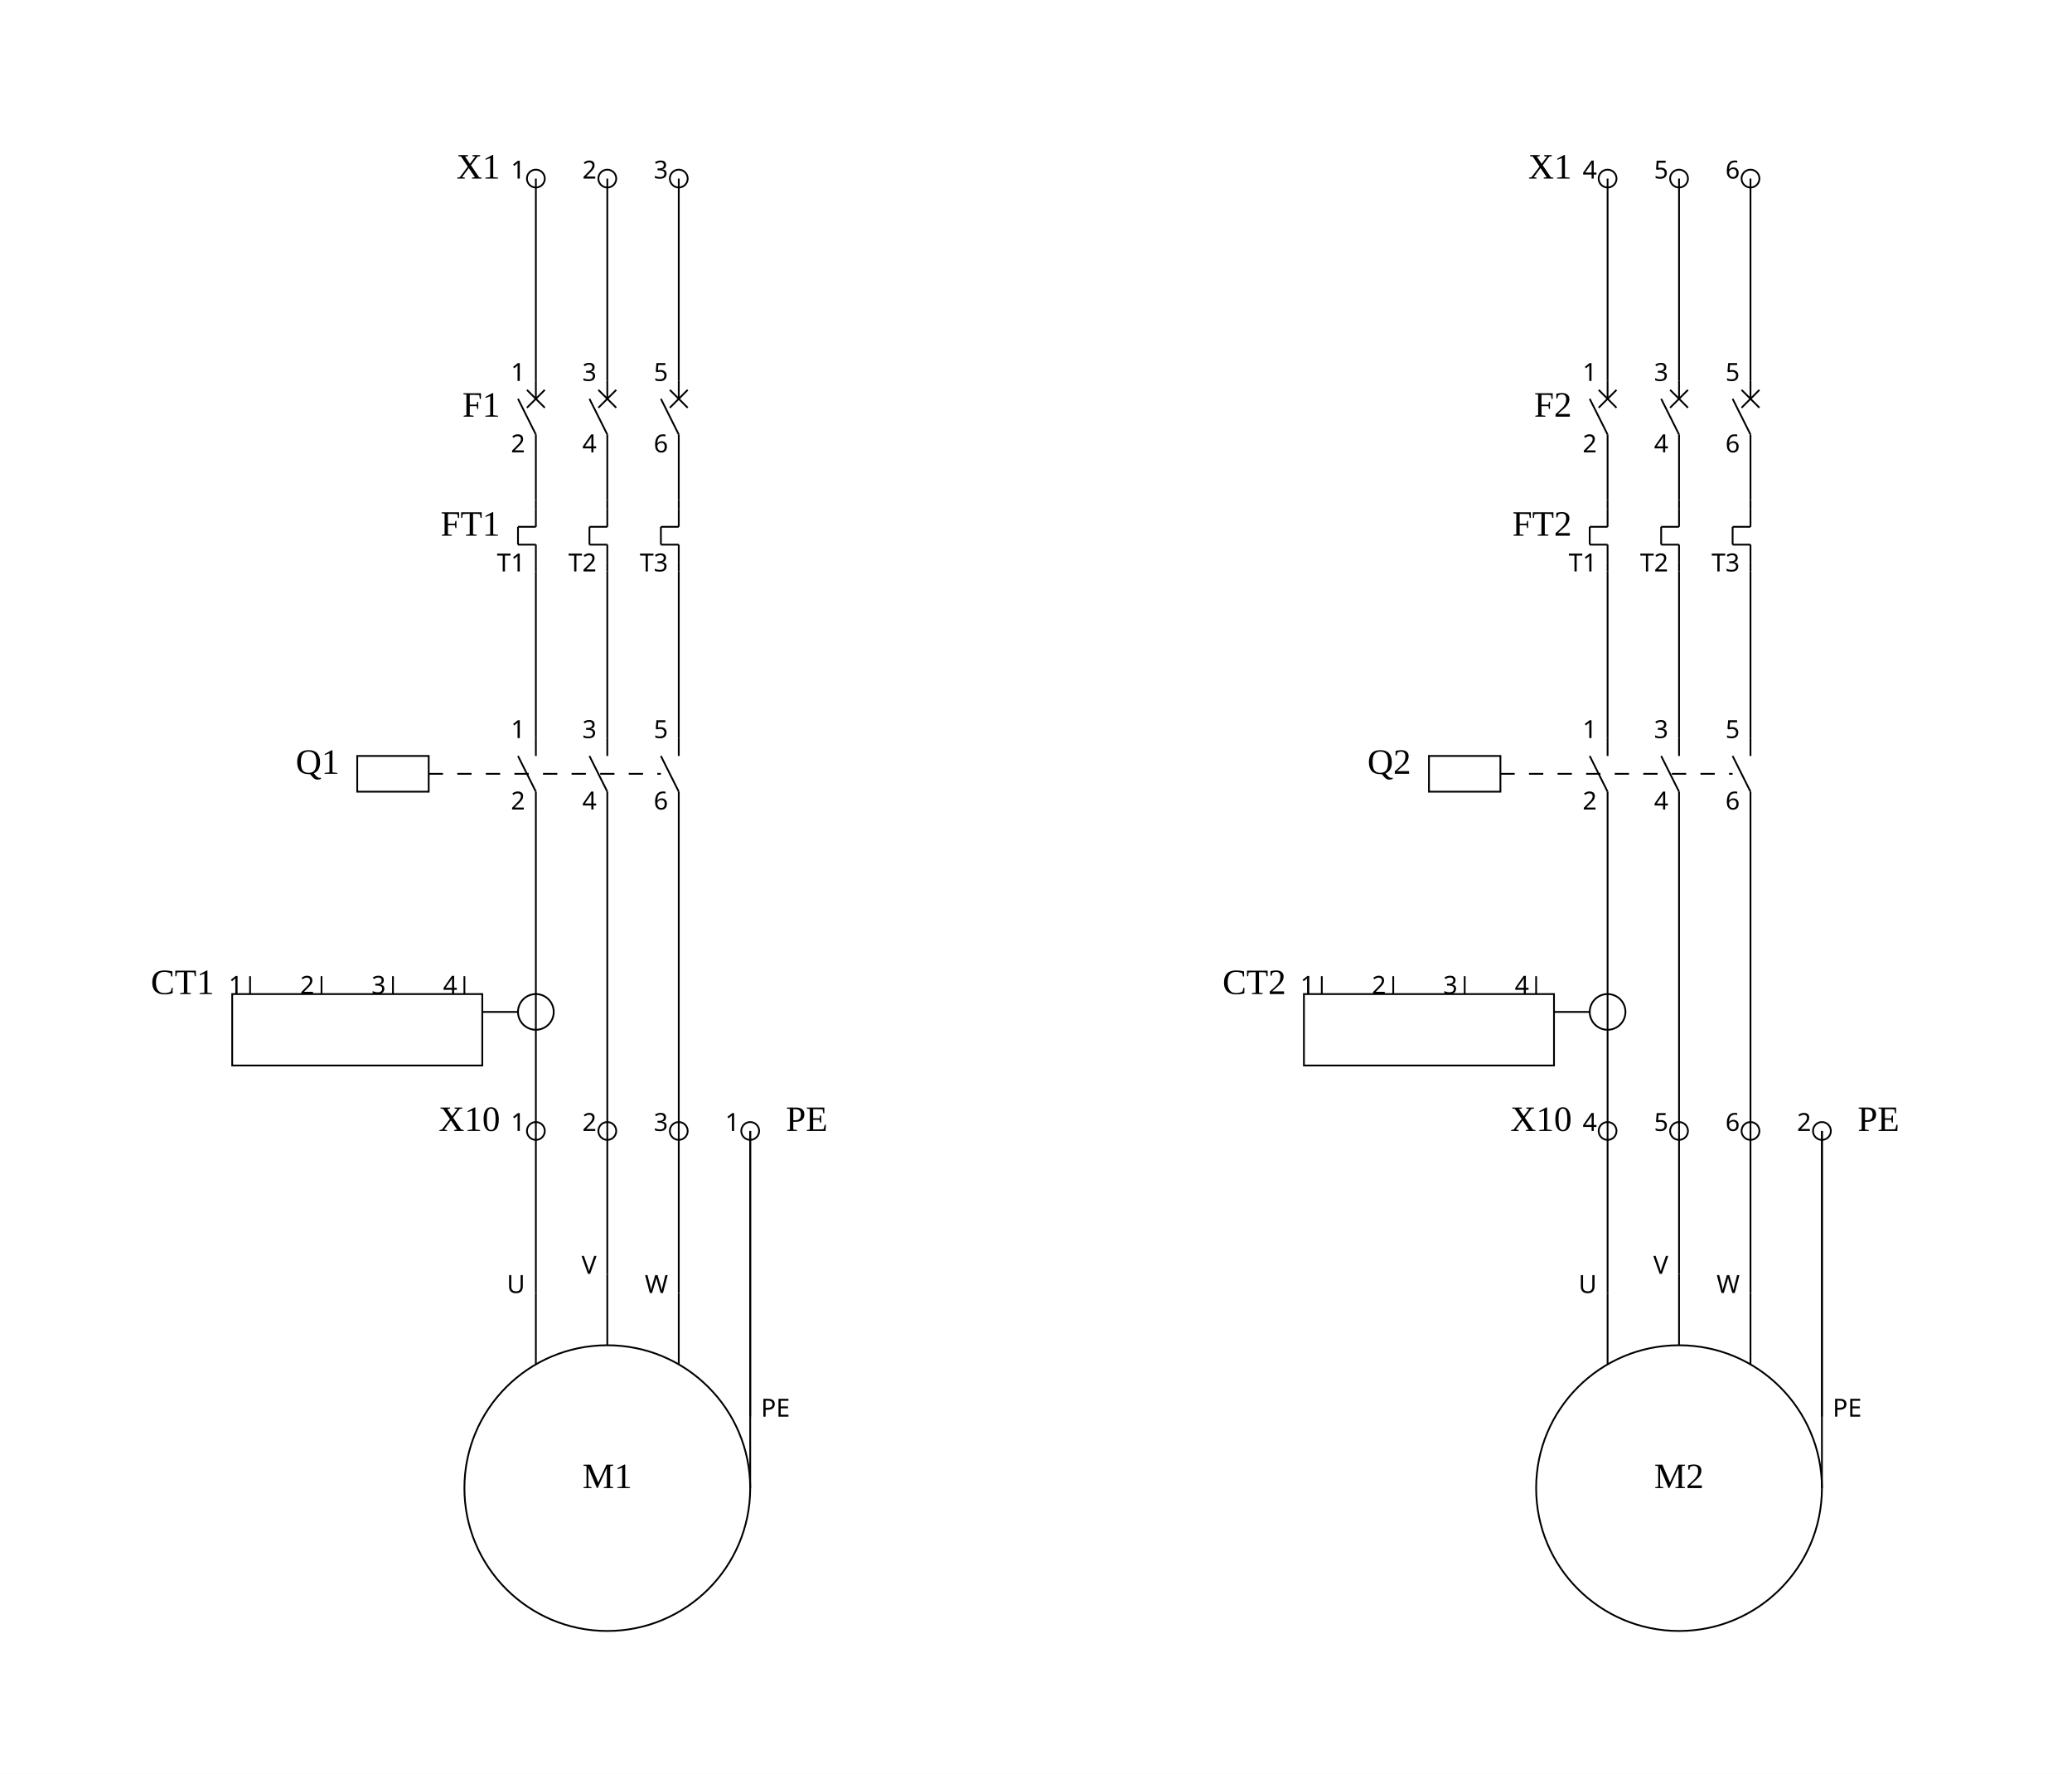
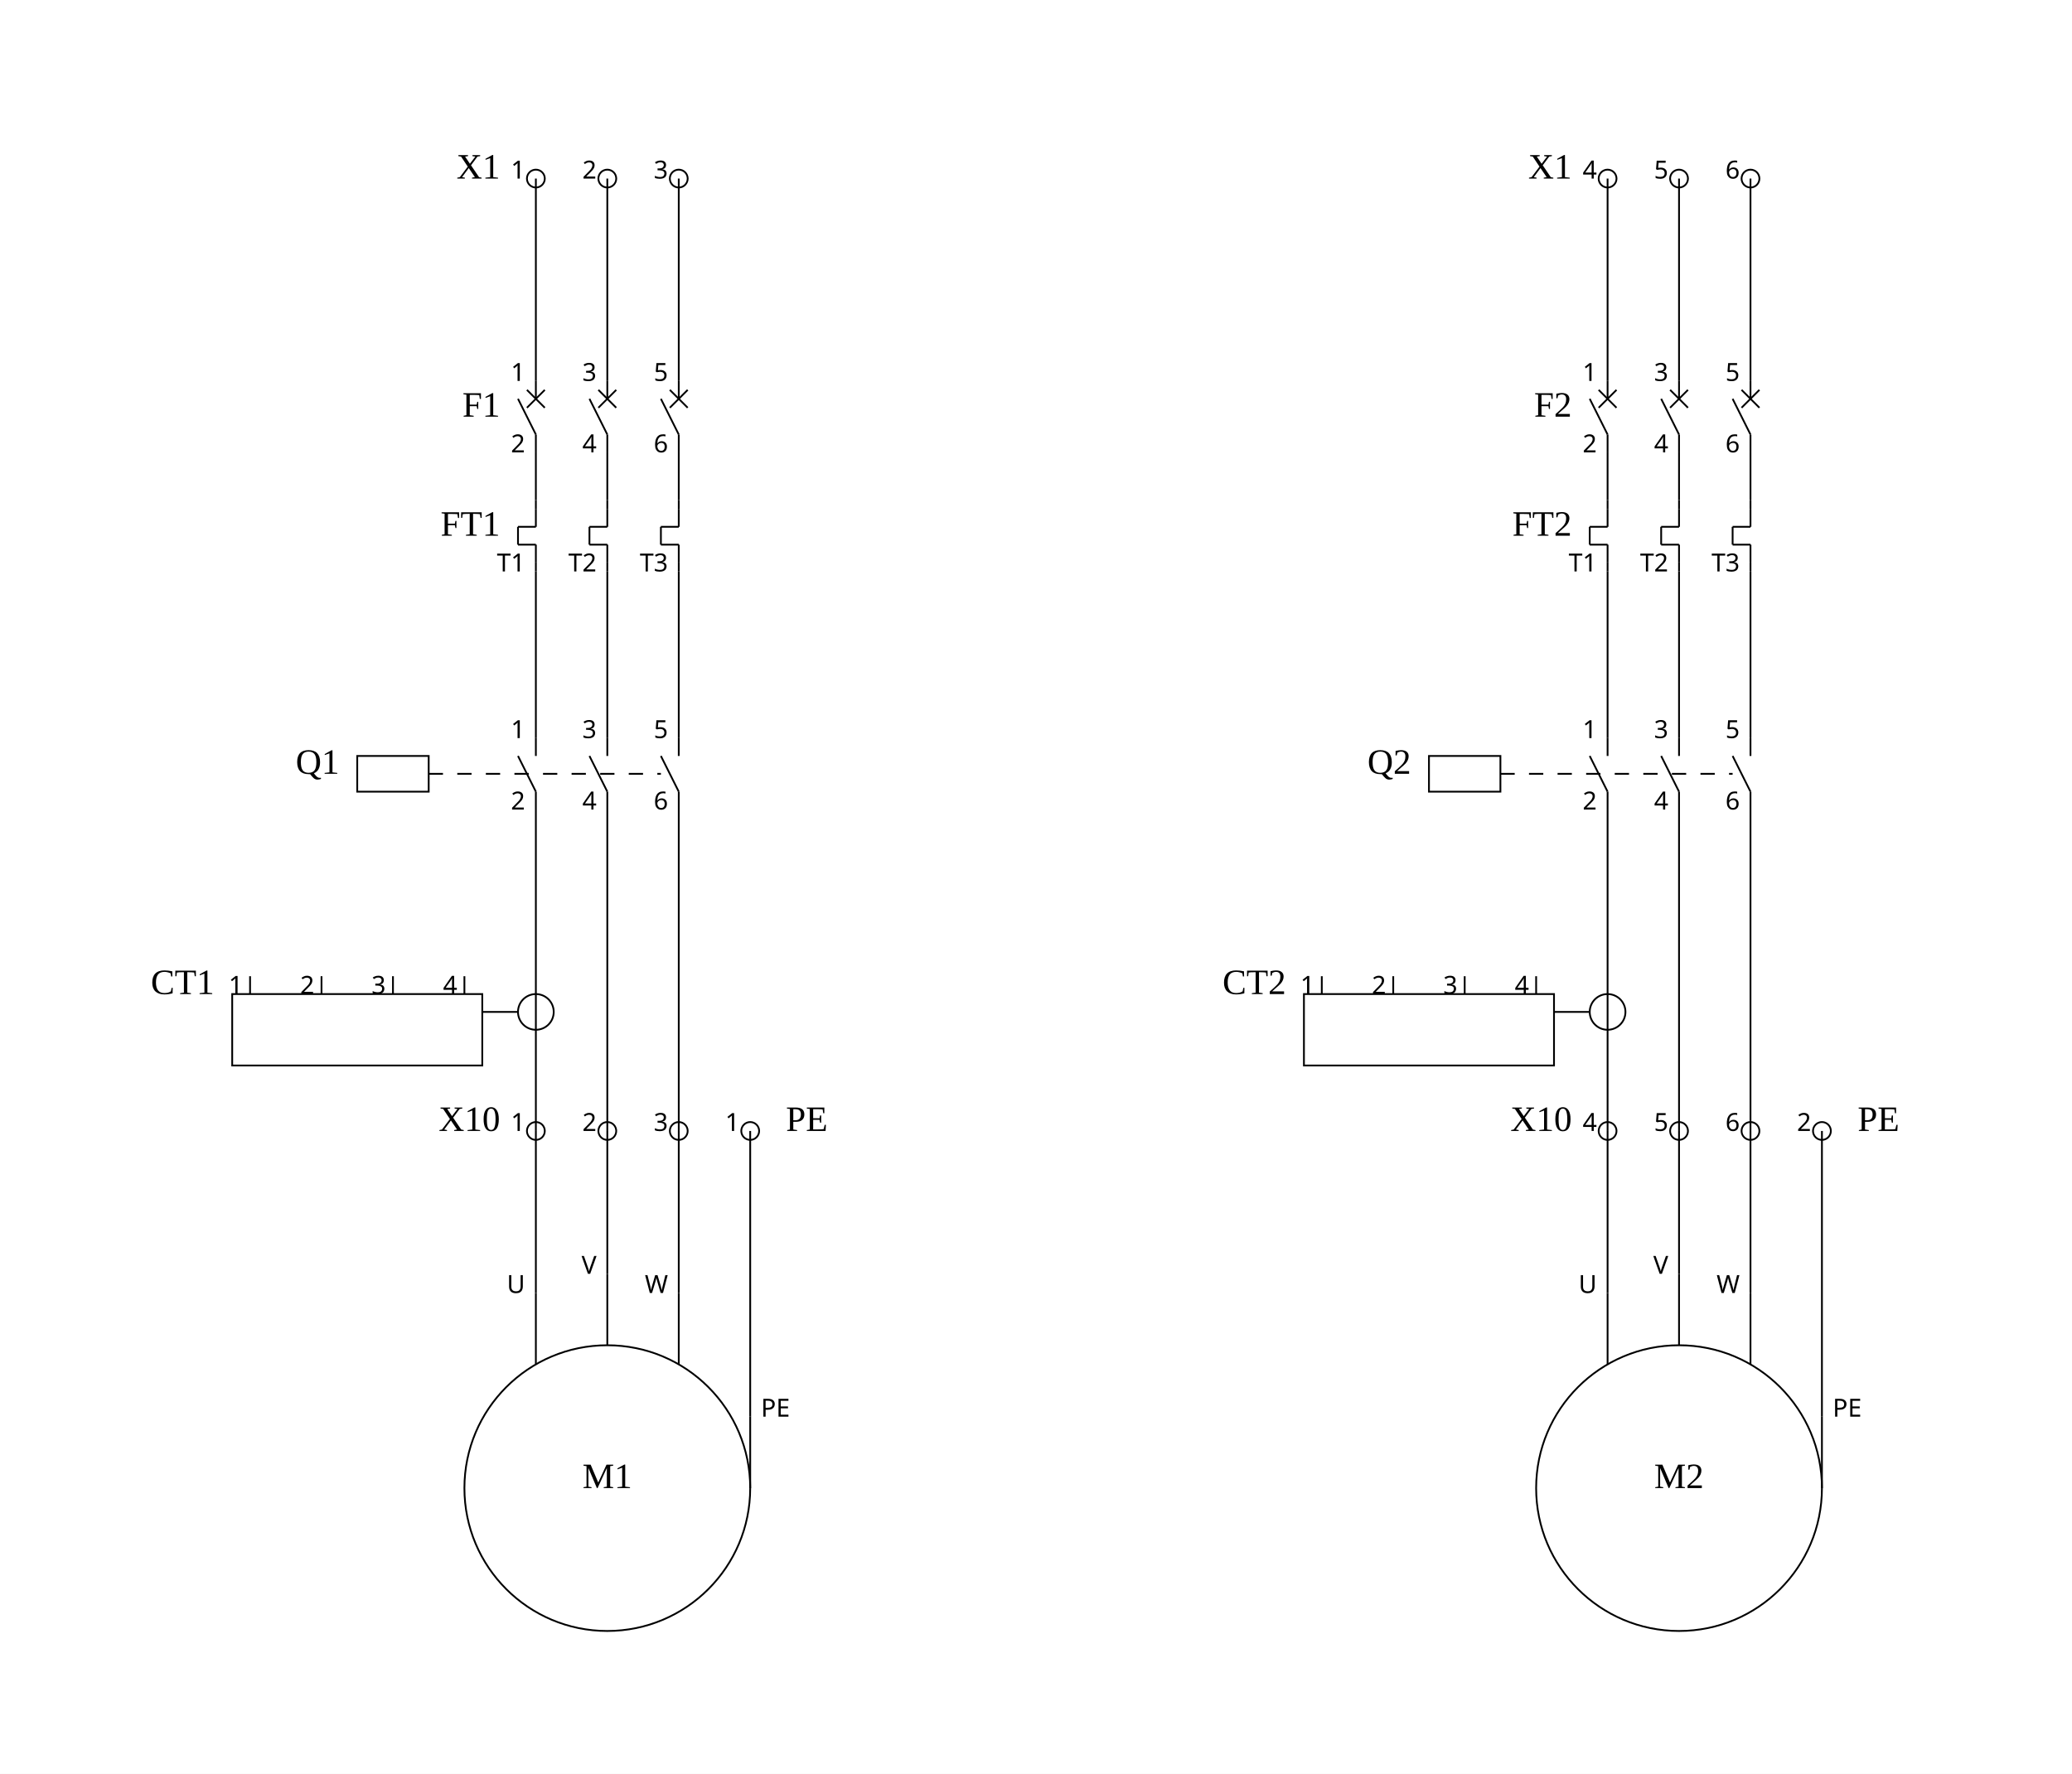
<svg xmlns="http://www.w3.org/2000/svg" width="290.0mm" height="248.333mm" viewBox="-75.0 -25 290.0 248.333">
  <rect x="-75.0" y="-25" width="290.0" height="248.333" fill="white" />
  <g>
    <g class="symbol">
      <circle cx="0.0" cy="0" r="1.25" style="stroke:black;stroke-width:0.25;fill:none" />
      <text x="-5.0" y="0" text-anchor="end" dominant-baseline="auto" font-size="5.0" style="stroke:none;stroke-width:1.0;fill:black;font-family:Times New Roman">X1</text>
      <text x="-1.5" y="0.0" text-anchor="end" dominant-baseline="auto" font-size="3.5" style="stroke:none;stroke-width:1.0;fill:black;font-family:sans-serif">1</text>
      <circle cx="10.0" cy="0" r="1.25" style="stroke:black;stroke-width:0.25;fill:none" />
      <text x="8.5" y="0.0" text-anchor="end" dominant-baseline="auto" font-size="3.5" style="stroke:none;stroke-width:1.0;fill:black;font-family:sans-serif">2</text>
      <circle cx="20.0" cy="0" r="1.25" style="stroke:black;stroke-width:0.25;fill:none" />
      <text x="18.5" y="0.0" text-anchor="end" dominant-baseline="auto" font-size="3.5" style="stroke:none;stroke-width:1.0;fill:black;font-family:sans-serif">3</text>
    </g>
    <g class="symbol">
      <line x1="0.0" y1="28.333" x2="0.0" y2="30.833" style="stroke:black;stroke-width:0.25;fill:none" />
      <line x1="0.0" y1="35.833" x2="0.0" y2="38.333" style="stroke:black;stroke-width:0.25;fill:none" />
      <line x1="0.0" y1="35.833" x2="-2.5" y2="30.833" style="stroke:black;stroke-width:0.25;fill:none" />
      <line x1="-1.25" y1="29.583" x2="1.25" y2="32.083" style="stroke:black;stroke-width:0.25;fill:none" />
      <line x1="-1.25" y1="32.083" x2="1.25" y2="29.583" style="stroke:black;stroke-width:0.25;fill:none" />
      <text x="-5.0" y="33.333" text-anchor="end" dominant-baseline="auto" font-size="5.0" style="stroke:none;stroke-width:1.0;fill:black;font-family:Times New Roman">F1</text>
      <text x="-1.5" y="28.333" text-anchor="end" dominant-baseline="auto" font-size="3.5" style="stroke:none;stroke-width:1.0;fill:black;font-family:sans-serif">1</text>
      <text x="-1.5" y="38.333" text-anchor="end" dominant-baseline="auto" font-size="3.5" style="stroke:none;stroke-width:1.0;fill:black;font-family:sans-serif">2</text>
      <line x1="10.0" y1="28.333" x2="10.0" y2="30.833" style="stroke:black;stroke-width:0.25;fill:none" />
      <line x1="10.0" y1="35.833" x2="10.0" y2="38.333" style="stroke:black;stroke-width:0.25;fill:none" />
      <line x1="10.0" y1="35.833" x2="7.5" y2="30.833" style="stroke:black;stroke-width:0.25;fill:none" />
      <line x1="8.75" y1="29.583" x2="11.25" y2="32.083" style="stroke:black;stroke-width:0.25;fill:none" />
      <line x1="8.75" y1="32.083" x2="11.25" y2="29.583" style="stroke:black;stroke-width:0.25;fill:none" />
      <text x="8.5" y="28.333" text-anchor="end" dominant-baseline="auto" font-size="3.5" style="stroke:none;stroke-width:1.0;fill:black;font-family:sans-serif">3</text>
      <text x="8.5" y="38.333" text-anchor="end" dominant-baseline="auto" font-size="3.5" style="stroke:none;stroke-width:1.0;fill:black;font-family:sans-serif">4</text>
      <line x1="20.0" y1="28.333" x2="20.0" y2="30.833" style="stroke:black;stroke-width:0.25;fill:none" />
      <line x1="20.0" y1="35.833" x2="20.0" y2="38.333" style="stroke:black;stroke-width:0.25;fill:none" />
      <line x1="20.0" y1="35.833" x2="17.5" y2="30.833" style="stroke:black;stroke-width:0.25;fill:none" />
      <line x1="18.75" y1="29.583" x2="21.25" y2="32.083" style="stroke:black;stroke-width:0.25;fill:none" />
      <line x1="18.75" y1="32.083" x2="21.25" y2="29.583" style="stroke:black;stroke-width:0.25;fill:none" />
      <text x="18.5" y="28.333" text-anchor="end" dominant-baseline="auto" font-size="3.5" style="stroke:none;stroke-width:1.0;fill:black;font-family:sans-serif">5</text>
      <text x="18.5" y="38.333" text-anchor="end" dominant-baseline="auto" font-size="3.5" style="stroke:none;stroke-width:1.0;fill:black;font-family:sans-serif">6</text>
    </g>
    <g class="symbol">
      <line x1="0.0" y1="45.0" x2="0.0" y2="46.25" style="stroke:black;stroke-width:0.25;fill:none" />
      <line x1="0.0" y1="46.25" x2="0.0" y2="48.75" style="stroke:black;stroke-width:0.25;fill:none" />
      <line x1="0.0" y1="48.75" x2="-2.5" y2="48.75" style="stroke:black;stroke-width:0.25;fill:none" />
      <line x1="-2.5" y1="48.75" x2="-2.5" y2="51.25" style="stroke:black;stroke-width:0.25;fill:none" />
      <line x1="-2.5" y1="51.25" x2="0.0" y2="51.25" style="stroke:black;stroke-width:0.25;fill:none" />
      <line x1="0.0" y1="51.25" x2="0.0" y2="53.75" style="stroke:black;stroke-width:0.25;fill:none" />
      <line x1="0.0" y1="53.75" x2="0.0" y2="55.0" style="stroke:black;stroke-width:0.25;fill:none" />
      <text x="-5.0" y="50.0" text-anchor="end" dominant-baseline="auto" font-size="5.0" style="stroke:none;stroke-width:1.0;fill:black;font-family:Times New Roman">FT1</text>
      <text x="-1.5" y="55.0" text-anchor="end" dominant-baseline="auto" font-size="3.5" style="stroke:none;stroke-width:1.0;fill:black;font-family:sans-serif">T1</text>
      <line x1="10.0" y1="45.0" x2="10.0" y2="46.25" style="stroke:black;stroke-width:0.25;fill:none" />
      <line x1="10.0" y1="46.25" x2="10.0" y2="48.75" style="stroke:black;stroke-width:0.25;fill:none" />
      <line x1="10.0" y1="48.75" x2="7.5" y2="48.75" style="stroke:black;stroke-width:0.25;fill:none" />
      <line x1="7.5" y1="48.75" x2="7.5" y2="51.25" style="stroke:black;stroke-width:0.25;fill:none" />
      <line x1="7.5" y1="51.25" x2="10.0" y2="51.25" style="stroke:black;stroke-width:0.25;fill:none" />
      <line x1="10.0" y1="51.25" x2="10.0" y2="53.75" style="stroke:black;stroke-width:0.25;fill:none" />
      <line x1="10.0" y1="53.75" x2="10.0" y2="55.0" style="stroke:black;stroke-width:0.25;fill:none" />
      <text x="8.5" y="55.0" text-anchor="end" dominant-baseline="auto" font-size="3.5" style="stroke:none;stroke-width:1.0;fill:black;font-family:sans-serif">T2</text>
      <line x1="20.0" y1="45.0" x2="20.0" y2="46.25" style="stroke:black;stroke-width:0.25;fill:none" />
      <line x1="20.0" y1="46.25" x2="20.0" y2="48.75" style="stroke:black;stroke-width:0.25;fill:none" />
      <line x1="20.0" y1="48.75" x2="17.5" y2="48.75" style="stroke:black;stroke-width:0.25;fill:none" />
      <line x1="17.5" y1="48.75" x2="17.5" y2="51.25" style="stroke:black;stroke-width:0.25;fill:none" />
      <line x1="17.5" y1="51.25" x2="20.0" y2="51.25" style="stroke:black;stroke-width:0.25;fill:none" />
      <line x1="20.0" y1="51.25" x2="20.0" y2="53.75" style="stroke:black;stroke-width:0.25;fill:none" />
      <line x1="20.0" y1="53.75" x2="20.0" y2="55.0" style="stroke:black;stroke-width:0.25;fill:none" />
      <text x="18.5" y="55.0" text-anchor="end" dominant-baseline="auto" font-size="3.5" style="stroke:none;stroke-width:1.0;fill:black;font-family:sans-serif">T3</text>
    </g>
    <g class="symbol">
      <line x1="0.0" y1="78.333" x2="0.0" y2="80.833" style="stroke:black;stroke-width:0.25;fill:none" />
      <line x1="0.0" y1="85.833" x2="0.0" y2="88.333" style="stroke:black;stroke-width:0.25;fill:none" />
      <line x1="0.0" y1="85.833" x2="-2.5" y2="80.833" style="stroke:black;stroke-width:0.25;fill:none" />
      <text x="-1.5" y="78.333" text-anchor="end" dominant-baseline="auto" font-size="3.5" style="stroke:none;stroke-width:1.0;fill:black;font-family:sans-serif">1</text>
      <text x="-1.5" y="88.333" text-anchor="end" dominant-baseline="auto" font-size="3.5" style="stroke:none;stroke-width:1.0;fill:black;font-family:sans-serif">2</text>
      <line x1="10.0" y1="78.333" x2="10.0" y2="80.833" style="stroke:black;stroke-width:0.25;fill:none" />
      <line x1="10.0" y1="85.833" x2="10.0" y2="88.333" style="stroke:black;stroke-width:0.25;fill:none" />
      <line x1="10.0" y1="85.833" x2="7.5" y2="80.833" style="stroke:black;stroke-width:0.25;fill:none" />
      <text x="8.5" y="78.333" text-anchor="end" dominant-baseline="auto" font-size="3.5" style="stroke:none;stroke-width:1.0;fill:black;font-family:sans-serif">3</text>
      <text x="8.5" y="88.333" text-anchor="end" dominant-baseline="auto" font-size="3.5" style="stroke:none;stroke-width:1.0;fill:black;font-family:sans-serif">4</text>
      <line x1="20.0" y1="78.333" x2="20.0" y2="80.833" style="stroke:black;stroke-width:0.25;fill:none" />
      <line x1="20.0" y1="85.833" x2="20.0" y2="88.333" style="stroke:black;stroke-width:0.25;fill:none" />
      <line x1="20.0" y1="85.833" x2="17.5" y2="80.833" style="stroke:black;stroke-width:0.25;fill:none" />
      <text x="18.5" y="78.333" text-anchor="end" dominant-baseline="auto" font-size="3.5" style="stroke:none;stroke-width:1.0;fill:black;font-family:sans-serif">5</text>
      <text x="18.5" y="88.333" text-anchor="end" dominant-baseline="auto" font-size="3.5" style="stroke:none;stroke-width:1.0;fill:black;font-family:sans-serif">6</text>
      <polygon points="-25.0,80.833 -15.0,80.833 -15.0,85.833 -25.0,85.833" style="stroke:black;stroke-width:0.25;fill:none" />
      <text x="-27.5" y="83.333" text-anchor="end" dominant-baseline="auto" font-size="5.0" style="stroke:none;stroke-width:1.0;fill:black;font-family:Times New Roman">Q1</text>
      <line x1="-15.0" y1="83.333" x2="17.5" y2="83.333" style="stroke:black;stroke-width:0.25;fill:none;stroke-dasharray:2.0, 2.0" />
    </g>
    <g class="symbol">
      <circle cx="0.0" cy="116.667" r="2.5" style="stroke:black;stroke-width:0.25;fill:none" />
      <line x1="-2.5" y1="116.667" x2="-7.5" y2="116.667" style="stroke:black;stroke-width:0.25;fill:none" />
      <polygon points="-42.5,114.167 -7.5,114.167 -7.5,124.167 -42.5,124.167" style="stroke:black;stroke-width:0.25;fill:none" />
      <line x1="-40.0" y1="114.167" x2="-40.0" y2="111.667" style="stroke:black;stroke-width:0.25;fill:none" />
      <text x="-41.0" y="112.917" text-anchor="end" dominant-baseline="middle" font-size="3.5" style="stroke:none;stroke-width:1.0;fill:black;font-family:sans-serif">1</text>
      <line x1="-30.0" y1="114.167" x2="-30.0" y2="111.667" style="stroke:black;stroke-width:0.25;fill:none" />
      <text x="-31.0" y="112.917" text-anchor="end" dominant-baseline="middle" font-size="3.5" style="stroke:none;stroke-width:1.0;fill:black;font-family:sans-serif">2</text>
      <line x1="-20.0" y1="114.167" x2="-20.0" y2="111.667" style="stroke:black;stroke-width:0.25;fill:none" />
      <text x="-21.0" y="112.917" text-anchor="end" dominant-baseline="middle" font-size="3.5" style="stroke:none;stroke-width:1.0;fill:black;font-family:sans-serif">3</text>
      <line x1="-10.0" y1="114.167" x2="-10.0" y2="111.667" style="stroke:black;stroke-width:0.25;fill:none" />
      <text x="-11.0" y="112.917" text-anchor="end" dominant-baseline="middle" font-size="3.5" style="stroke:none;stroke-width:1.0;fill:black;font-family:sans-serif">4</text>
      <text x="-45.0" y="114.167" text-anchor="end" dominant-baseline="auto" font-size="5.0" style="stroke:none;stroke-width:1.0;fill:black;font-family:Times New Roman">CT1</text>
    </g>
    <g class="symbol">
      <circle cx="0.0" cy="133.333" r="1.25" style="stroke:black;stroke-width:0.25;fill:none" />
      <text x="-5.0" y="133.333" text-anchor="end" dominant-baseline="auto" font-size="5.0" style="stroke:none;stroke-width:1.0;fill:black;font-family:Times New Roman">X10</text>
      <text x="-1.5" y="133.333" text-anchor="end" dominant-baseline="auto" font-size="3.5" style="stroke:none;stroke-width:1.0;fill:black;font-family:sans-serif">1</text>
      <circle cx="10.0" cy="133.333" r="1.25" style="stroke:black;stroke-width:0.25;fill:none" />
      <text x="8.5" y="133.333" text-anchor="end" dominant-baseline="auto" font-size="3.5" style="stroke:none;stroke-width:1.0;fill:black;font-family:sans-serif">2</text>
      <circle cx="20.0" cy="133.333" r="1.25" style="stroke:black;stroke-width:0.25;fill:none" />
      <text x="18.5" y="133.333" text-anchor="end" dominant-baseline="auto" font-size="3.5" style="stroke:none;stroke-width:1.0;fill:black;font-family:sans-serif">3</text>
    </g>
    <g class="symbol">
      <circle cx="30.0" cy="133.333" r="1.25" style="stroke:black;stroke-width:0.25;fill:none" />
      <text x="35.0" y="133.333" text-anchor="start" dominant-baseline="auto" font-size="5.0" style="stroke:none;stroke-width:1.0;fill:black;font-family:Times New Roman">PE</text>
      <text x="28.5" y="133.333" text-anchor="end" dominant-baseline="auto" font-size="3.5" style="stroke:none;stroke-width:1.0;fill:black;font-family:sans-serif">1</text>
    </g>
    <g class="symbol">
      <circle cx="10.0" cy="183.333" r="20.0" style="stroke:black;stroke-width:0.25;fill:none" />
      <text x="10.0" y="183.333" text-anchor="middle" dominant-baseline="auto" font-size="5.0" style="stroke:none;stroke-width:1.0;fill:black;font-family:Times New Roman">M1</text>
      <line x1="0.0" y1="166.013" x2="0.0" y2="156.013" style="stroke:black;stroke-width:0.25;fill:none" />
      <line x1="10.0" y1="163.333" x2="10.0" y2="153.333" style="stroke:black;stroke-width:0.25;fill:none" />
      <line x1="20.0" y1="166.013" x2="20.0" y2="156.013" style="stroke:black;stroke-width:0.25;fill:none" />
      <line x1="30.0" y1="183.333" x2="30.0" y2="173.333" style="stroke:black;stroke-width:0.25;fill:none" />
      <text x="-1.5" y="156.013" text-anchor="end" dominant-baseline="auto" font-size="3.5" style="stroke:none;stroke-width:1.0;fill:black;font-family:sans-serif">U</text>
      <text x="8.5" y="153.333" text-anchor="end" dominant-baseline="auto" font-size="3.5" style="stroke:none;stroke-width:1.0;fill:black;font-family:sans-serif">V</text>
      <text x="18.5" y="156.013" text-anchor="end" dominant-baseline="auto" font-size="3.5" style="stroke:none;stroke-width:1.0;fill:black;font-family:sans-serif">W</text>
      <text x="31.5" y="173.333" text-anchor="start" dominant-baseline="auto" font-size="3.5" style="stroke:none;stroke-width:1.0;fill:black;font-family:sans-serif">PE</text>
    </g>
    <line x1="0.0" y1="0" x2="0.0" y2="28.333" style="stroke:black;stroke-width:0.25;fill:none" />
    <line x1="10.0" y1="0" x2="10.0" y2="28.333" style="stroke:black;stroke-width:0.25;fill:none" />
    <line x1="20.0" y1="0" x2="20.0" y2="28.333" style="stroke:black;stroke-width:0.25;fill:none" />
    <line x1="0.0" y1="38.333" x2="0.0" y2="45.0" style="stroke:black;stroke-width:0.25;fill:none" />
    <line x1="10.0" y1="38.333" x2="10.0" y2="45.0" style="stroke:black;stroke-width:0.25;fill:none" />
    <line x1="20.0" y1="38.333" x2="20.0" y2="45.0" style="stroke:black;stroke-width:0.25;fill:none" />
    <line x1="0.0" y1="55.0" x2="0.0" y2="78.333" style="stroke:black;stroke-width:0.25;fill:none" />
    <line x1="10.0" y1="55.0" x2="10.0" y2="78.333" style="stroke:black;stroke-width:0.25;fill:none" />
    <line x1="20.0" y1="55.0" x2="20.0" y2="78.333" style="stroke:black;stroke-width:0.25;fill:none" />
    <line x1="0.0" y1="88.333" x2="0.0" y2="133.333" style="stroke:black;stroke-width:0.25;fill:none" />
    <line x1="10.0" y1="88.333" x2="10.0" y2="133.333" style="stroke:black;stroke-width:0.25;fill:none" />
    <line x1="20.0" y1="88.333" x2="20.0" y2="133.333" style="stroke:black;stroke-width:0.25;fill:none" />
    <line x1="30.0" y1="133.333" x2="30.0" y2="173.333" style="stroke:black;stroke-width:0.25;fill:none" />
-     <line x1="30.0" y1="133.333" x2="30.0" y2="173.333" style="stroke:black;stroke-width:0.25;fill:none" />
    <line x1="0.0" y1="133.333" x2="0.0" y2="156.013" style="stroke:black;stroke-width:0.25;fill:none" />
    <line x1="10.0" y1="133.333" x2="10.0" y2="153.333" style="stroke:black;stroke-width:0.25;fill:none" />
    <line x1="20.0" y1="133.333" x2="20.0" y2="156.013" style="stroke:black;stroke-width:0.25;fill:none" />
    <g class="symbol">
      <circle cx="150.0" cy="0" r="1.25" style="stroke:black;stroke-width:0.25;fill:none" />
      <text x="145.0" y="0" text-anchor="end" dominant-baseline="auto" font-size="5.0" style="stroke:none;stroke-width:1.0;fill:black;font-family:Times New Roman">X1</text>
      <text x="148.5" y="0.0" text-anchor="end" dominant-baseline="auto" font-size="3.5" style="stroke:none;stroke-width:1.0;fill:black;font-family:sans-serif">4</text>
      <circle cx="160.0" cy="0" r="1.25" style="stroke:black;stroke-width:0.25;fill:none" />
      <text x="158.5" y="0.0" text-anchor="end" dominant-baseline="auto" font-size="3.5" style="stroke:none;stroke-width:1.0;fill:black;font-family:sans-serif">5</text>
      <circle cx="170.0" cy="0" r="1.25" style="stroke:black;stroke-width:0.25;fill:none" />
      <text x="168.5" y="0.0" text-anchor="end" dominant-baseline="auto" font-size="3.5" style="stroke:none;stroke-width:1.0;fill:black;font-family:sans-serif">6</text>
    </g>
    <g class="symbol">
      <line x1="150.0" y1="28.333" x2="150.0" y2="30.833" style="stroke:black;stroke-width:0.25;fill:none" />
      <line x1="150.0" y1="35.833" x2="150.0" y2="38.333" style="stroke:black;stroke-width:0.25;fill:none" />
      <line x1="150.0" y1="35.833" x2="147.5" y2="30.833" style="stroke:black;stroke-width:0.25;fill:none" />
      <line x1="148.75" y1="29.583" x2="151.25" y2="32.083" style="stroke:black;stroke-width:0.25;fill:none" />
      <line x1="148.75" y1="32.083" x2="151.25" y2="29.583" style="stroke:black;stroke-width:0.25;fill:none" />
      <text x="145.0" y="33.333" text-anchor="end" dominant-baseline="auto" font-size="5.0" style="stroke:none;stroke-width:1.0;fill:black;font-family:Times New Roman">F2</text>
      <text x="148.5" y="28.333" text-anchor="end" dominant-baseline="auto" font-size="3.5" style="stroke:none;stroke-width:1.0;fill:black;font-family:sans-serif">1</text>
      <text x="148.5" y="38.333" text-anchor="end" dominant-baseline="auto" font-size="3.5" style="stroke:none;stroke-width:1.0;fill:black;font-family:sans-serif">2</text>
      <line x1="160.0" y1="28.333" x2="160.0" y2="30.833" style="stroke:black;stroke-width:0.25;fill:none" />
      <line x1="160.0" y1="35.833" x2="160.0" y2="38.333" style="stroke:black;stroke-width:0.25;fill:none" />
      <line x1="160.0" y1="35.833" x2="157.5" y2="30.833" style="stroke:black;stroke-width:0.25;fill:none" />
      <line x1="158.75" y1="29.583" x2="161.25" y2="32.083" style="stroke:black;stroke-width:0.25;fill:none" />
      <line x1="158.75" y1="32.083" x2="161.25" y2="29.583" style="stroke:black;stroke-width:0.25;fill:none" />
      <text x="158.5" y="28.333" text-anchor="end" dominant-baseline="auto" font-size="3.5" style="stroke:none;stroke-width:1.0;fill:black;font-family:sans-serif">3</text>
      <text x="158.5" y="38.333" text-anchor="end" dominant-baseline="auto" font-size="3.5" style="stroke:none;stroke-width:1.0;fill:black;font-family:sans-serif">4</text>
      <line x1="170.0" y1="28.333" x2="170.0" y2="30.833" style="stroke:black;stroke-width:0.25;fill:none" />
      <line x1="170.0" y1="35.833" x2="170.0" y2="38.333" style="stroke:black;stroke-width:0.25;fill:none" />
      <line x1="170.0" y1="35.833" x2="167.5" y2="30.833" style="stroke:black;stroke-width:0.25;fill:none" />
      <line x1="168.75" y1="29.583" x2="171.25" y2="32.083" style="stroke:black;stroke-width:0.25;fill:none" />
      <line x1="168.75" y1="32.083" x2="171.25" y2="29.583" style="stroke:black;stroke-width:0.25;fill:none" />
      <text x="168.5" y="28.333" text-anchor="end" dominant-baseline="auto" font-size="3.5" style="stroke:none;stroke-width:1.0;fill:black;font-family:sans-serif">5</text>
      <text x="168.5" y="38.333" text-anchor="end" dominant-baseline="auto" font-size="3.5" style="stroke:none;stroke-width:1.0;fill:black;font-family:sans-serif">6</text>
    </g>
    <g class="symbol">
      <line x1="150.0" y1="45.0" x2="150.0" y2="46.25" style="stroke:black;stroke-width:0.25;fill:none" />
      <line x1="150.0" y1="46.25" x2="150.0" y2="48.75" style="stroke:black;stroke-width:0.25;fill:none" />
      <line x1="150.0" y1="48.75" x2="147.5" y2="48.75" style="stroke:black;stroke-width:0.25;fill:none" />
      <line x1="147.5" y1="48.75" x2="147.5" y2="51.25" style="stroke:black;stroke-width:0.25;fill:none" />
      <line x1="147.5" y1="51.25" x2="150.0" y2="51.25" style="stroke:black;stroke-width:0.25;fill:none" />
      <line x1="150.0" y1="51.25" x2="150.0" y2="53.75" style="stroke:black;stroke-width:0.25;fill:none" />
      <line x1="150.0" y1="53.75" x2="150.0" y2="55.0" style="stroke:black;stroke-width:0.25;fill:none" />
      <text x="145.0" y="50.0" text-anchor="end" dominant-baseline="auto" font-size="5.0" style="stroke:none;stroke-width:1.0;fill:black;font-family:Times New Roman">FT2</text>
      <text x="148.5" y="55.0" text-anchor="end" dominant-baseline="auto" font-size="3.5" style="stroke:none;stroke-width:1.0;fill:black;font-family:sans-serif">T1</text>
      <line x1="160.0" y1="45.0" x2="160.0" y2="46.25" style="stroke:black;stroke-width:0.25;fill:none" />
      <line x1="160.0" y1="46.25" x2="160.0" y2="48.75" style="stroke:black;stroke-width:0.25;fill:none" />
      <line x1="160.0" y1="48.75" x2="157.5" y2="48.75" style="stroke:black;stroke-width:0.25;fill:none" />
      <line x1="157.5" y1="48.75" x2="157.5" y2="51.25" style="stroke:black;stroke-width:0.25;fill:none" />
      <line x1="157.5" y1="51.25" x2="160.0" y2="51.25" style="stroke:black;stroke-width:0.25;fill:none" />
      <line x1="160.0" y1="51.25" x2="160.0" y2="53.75" style="stroke:black;stroke-width:0.25;fill:none" />
      <line x1="160.0" y1="53.75" x2="160.0" y2="55.0" style="stroke:black;stroke-width:0.25;fill:none" />
      <text x="158.5" y="55.0" text-anchor="end" dominant-baseline="auto" font-size="3.5" style="stroke:none;stroke-width:1.0;fill:black;font-family:sans-serif">T2</text>
      <line x1="170.0" y1="45.0" x2="170.0" y2="46.25" style="stroke:black;stroke-width:0.25;fill:none" />
      <line x1="170.0" y1="46.25" x2="170.0" y2="48.75" style="stroke:black;stroke-width:0.25;fill:none" />
      <line x1="170.0" y1="48.75" x2="167.5" y2="48.75" style="stroke:black;stroke-width:0.25;fill:none" />
      <line x1="167.5" y1="48.75" x2="167.5" y2="51.25" style="stroke:black;stroke-width:0.25;fill:none" />
      <line x1="167.5" y1="51.25" x2="170.0" y2="51.25" style="stroke:black;stroke-width:0.25;fill:none" />
      <line x1="170.0" y1="51.25" x2="170.0" y2="53.75" style="stroke:black;stroke-width:0.25;fill:none" />
      <line x1="170.0" y1="53.75" x2="170.0" y2="55.0" style="stroke:black;stroke-width:0.25;fill:none" />
      <text x="168.5" y="55.0" text-anchor="end" dominant-baseline="auto" font-size="3.5" style="stroke:none;stroke-width:1.0;fill:black;font-family:sans-serif">T3</text>
    </g>
    <g class="symbol">
      <line x1="150.0" y1="78.333" x2="150.0" y2="80.833" style="stroke:black;stroke-width:0.25;fill:none" />
      <line x1="150.0" y1="85.833" x2="150.0" y2="88.333" style="stroke:black;stroke-width:0.25;fill:none" />
      <line x1="150.0" y1="85.833" x2="147.5" y2="80.833" style="stroke:black;stroke-width:0.25;fill:none" />
      <text x="148.5" y="78.333" text-anchor="end" dominant-baseline="auto" font-size="3.5" style="stroke:none;stroke-width:1.0;fill:black;font-family:sans-serif">1</text>
      <text x="148.5" y="88.333" text-anchor="end" dominant-baseline="auto" font-size="3.5" style="stroke:none;stroke-width:1.0;fill:black;font-family:sans-serif">2</text>
      <line x1="160.0" y1="78.333" x2="160.0" y2="80.833" style="stroke:black;stroke-width:0.25;fill:none" />
      <line x1="160.0" y1="85.833" x2="160.0" y2="88.333" style="stroke:black;stroke-width:0.25;fill:none" />
      <line x1="160.0" y1="85.833" x2="157.5" y2="80.833" style="stroke:black;stroke-width:0.25;fill:none" />
      <text x="158.5" y="78.333" text-anchor="end" dominant-baseline="auto" font-size="3.5" style="stroke:none;stroke-width:1.0;fill:black;font-family:sans-serif">3</text>
      <text x="158.5" y="88.333" text-anchor="end" dominant-baseline="auto" font-size="3.5" style="stroke:none;stroke-width:1.0;fill:black;font-family:sans-serif">4</text>
      <line x1="170.0" y1="78.333" x2="170.0" y2="80.833" style="stroke:black;stroke-width:0.25;fill:none" />
      <line x1="170.0" y1="85.833" x2="170.0" y2="88.333" style="stroke:black;stroke-width:0.25;fill:none" />
      <line x1="170.0" y1="85.833" x2="167.5" y2="80.833" style="stroke:black;stroke-width:0.25;fill:none" />
      <text x="168.5" y="78.333" text-anchor="end" dominant-baseline="auto" font-size="3.5" style="stroke:none;stroke-width:1.0;fill:black;font-family:sans-serif">5</text>
      <text x="168.5" y="88.333" text-anchor="end" dominant-baseline="auto" font-size="3.5" style="stroke:none;stroke-width:1.0;fill:black;font-family:sans-serif">6</text>
      <polygon points="125.0,80.833 135.0,80.833 135.0,85.833 125.0,85.833" style="stroke:black;stroke-width:0.25;fill:none" />
      <text x="122.5" y="83.333" text-anchor="end" dominant-baseline="auto" font-size="5.0" style="stroke:none;stroke-width:1.0;fill:black;font-family:Times New Roman">Q2</text>
      <line x1="135.0" y1="83.333" x2="167.5" y2="83.333" style="stroke:black;stroke-width:0.25;fill:none;stroke-dasharray:2.0, 2.0" />
    </g>
    <g class="symbol">
      <circle cx="150.0" cy="116.667" r="2.5" style="stroke:black;stroke-width:0.25;fill:none" />
      <line x1="147.5" y1="116.667" x2="142.5" y2="116.667" style="stroke:black;stroke-width:0.25;fill:none" />
      <polygon points="107.5,114.167 142.5,114.167 142.5,124.167 107.5,124.167" style="stroke:black;stroke-width:0.25;fill:none" />
      <line x1="110.0" y1="114.167" x2="110.0" y2="111.667" style="stroke:black;stroke-width:0.25;fill:none" />
      <text x="109.0" y="112.917" text-anchor="end" dominant-baseline="middle" font-size="3.5" style="stroke:none;stroke-width:1.0;fill:black;font-family:sans-serif">1</text>
      <line x1="120.0" y1="114.167" x2="120.0" y2="111.667" style="stroke:black;stroke-width:0.25;fill:none" />
      <text x="119.0" y="112.917" text-anchor="end" dominant-baseline="middle" font-size="3.5" style="stroke:none;stroke-width:1.0;fill:black;font-family:sans-serif">2</text>
      <line x1="130.0" y1="114.167" x2="130.0" y2="111.667" style="stroke:black;stroke-width:0.25;fill:none" />
      <text x="129.0" y="112.917" text-anchor="end" dominant-baseline="middle" font-size="3.5" style="stroke:none;stroke-width:1.0;fill:black;font-family:sans-serif">3</text>
      <line x1="140.0" y1="114.167" x2="140.0" y2="111.667" style="stroke:black;stroke-width:0.25;fill:none" />
      <text x="139.0" y="112.917" text-anchor="end" dominant-baseline="middle" font-size="3.5" style="stroke:none;stroke-width:1.0;fill:black;font-family:sans-serif">4</text>
      <text x="105.0" y="114.167" text-anchor="end" dominant-baseline="auto" font-size="5.0" style="stroke:none;stroke-width:1.0;fill:black;font-family:Times New Roman">CT2</text>
    </g>
    <g class="symbol">
      <circle cx="150.0" cy="133.333" r="1.25" style="stroke:black;stroke-width:0.25;fill:none" />
      <text x="145.0" y="133.333" text-anchor="end" dominant-baseline="auto" font-size="5.0" style="stroke:none;stroke-width:1.0;fill:black;font-family:Times New Roman">X10</text>
      <text x="148.5" y="133.333" text-anchor="end" dominant-baseline="auto" font-size="3.5" style="stroke:none;stroke-width:1.0;fill:black;font-family:sans-serif">4</text>
      <circle cx="160.0" cy="133.333" r="1.25" style="stroke:black;stroke-width:0.25;fill:none" />
      <text x="158.5" y="133.333" text-anchor="end" dominant-baseline="auto" font-size="3.5" style="stroke:none;stroke-width:1.0;fill:black;font-family:sans-serif">5</text>
      <circle cx="170.0" cy="133.333" r="1.25" style="stroke:black;stroke-width:0.25;fill:none" />
      <text x="168.5" y="133.333" text-anchor="end" dominant-baseline="auto" font-size="3.5" style="stroke:none;stroke-width:1.0;fill:black;font-family:sans-serif">6</text>
    </g>
    <g class="symbol">
      <circle cx="180.0" cy="133.333" r="1.25" style="stroke:black;stroke-width:0.25;fill:none" />
      <text x="185.0" y="133.333" text-anchor="start" dominant-baseline="auto" font-size="5.0" style="stroke:none;stroke-width:1.0;fill:black;font-family:Times New Roman">PE</text>
      <text x="178.5" y="133.333" text-anchor="end" dominant-baseline="auto" font-size="3.5" style="stroke:none;stroke-width:1.0;fill:black;font-family:sans-serif">2</text>
    </g>
    <g class="symbol">
      <circle cx="160.0" cy="183.333" r="20.0" style="stroke:black;stroke-width:0.25;fill:none" />
      <text x="160.0" y="183.333" text-anchor="middle" dominant-baseline="auto" font-size="5.0" style="stroke:none;stroke-width:1.0;fill:black;font-family:Times New Roman">M2</text>
      <line x1="150.0" y1="166.013" x2="150.0" y2="156.013" style="stroke:black;stroke-width:0.25;fill:none" />
      <line x1="160.0" y1="163.333" x2="160.0" y2="153.333" style="stroke:black;stroke-width:0.25;fill:none" />
      <line x1="170.0" y1="166.013" x2="170.0" y2="156.013" style="stroke:black;stroke-width:0.25;fill:none" />
      <line x1="180.0" y1="183.333" x2="180.0" y2="173.333" style="stroke:black;stroke-width:0.25;fill:none" />
      <text x="148.5" y="156.013" text-anchor="end" dominant-baseline="auto" font-size="3.5" style="stroke:none;stroke-width:1.0;fill:black;font-family:sans-serif">U</text>
      <text x="158.5" y="153.333" text-anchor="end" dominant-baseline="auto" font-size="3.5" style="stroke:none;stroke-width:1.0;fill:black;font-family:sans-serif">V</text>
      <text x="168.5" y="156.013" text-anchor="end" dominant-baseline="auto" font-size="3.5" style="stroke:none;stroke-width:1.0;fill:black;font-family:sans-serif">W</text>
      <text x="181.5" y="173.333" text-anchor="start" dominant-baseline="auto" font-size="3.5" style="stroke:none;stroke-width:1.0;fill:black;font-family:sans-serif">PE</text>
    </g>
    <line x1="150.0" y1="0" x2="150.0" y2="28.333" style="stroke:black;stroke-width:0.25;fill:none" />
    <line x1="160.0" y1="0" x2="160.0" y2="28.333" style="stroke:black;stroke-width:0.25;fill:none" />
    <line x1="170.0" y1="0" x2="170.0" y2="28.333" style="stroke:black;stroke-width:0.25;fill:none" />
    <line x1="150.0" y1="38.333" x2="150.0" y2="45.0" style="stroke:black;stroke-width:0.25;fill:none" />
    <line x1="160.0" y1="38.333" x2="160.0" y2="45.0" style="stroke:black;stroke-width:0.25;fill:none" />
    <line x1="170.0" y1="38.333" x2="170.0" y2="45.0" style="stroke:black;stroke-width:0.25;fill:none" />
    <line x1="150.0" y1="55.0" x2="150.0" y2="78.333" style="stroke:black;stroke-width:0.25;fill:none" />
    <line x1="160.0" y1="55.0" x2="160.0" y2="78.333" style="stroke:black;stroke-width:0.25;fill:none" />
    <line x1="170.0" y1="55.0" x2="170.0" y2="78.333" style="stroke:black;stroke-width:0.25;fill:none" />
    <line x1="150.0" y1="88.333" x2="150.0" y2="133.333" style="stroke:black;stroke-width:0.25;fill:none" />
    <line x1="160.0" y1="88.333" x2="160.0" y2="133.333" style="stroke:black;stroke-width:0.25;fill:none" />
    <line x1="170.0" y1="88.333" x2="170.0" y2="133.333" style="stroke:black;stroke-width:0.25;fill:none" />
    <line x1="180.0" y1="133.333" x2="180.0" y2="173.333" style="stroke:black;stroke-width:0.25;fill:none" />
-     <line x1="180.0" y1="133.333" x2="180.0" y2="173.333" style="stroke:black;stroke-width:0.25;fill:none" />
    <line x1="150.0" y1="133.333" x2="150.0" y2="156.013" style="stroke:black;stroke-width:0.25;fill:none" />
    <line x1="160.0" y1="133.333" x2="160.0" y2="153.333" style="stroke:black;stroke-width:0.25;fill:none" />
    <line x1="170.0" y1="133.333" x2="170.0" y2="156.013" style="stroke:black;stroke-width:0.25;fill:none" />
  </g>
</svg>
